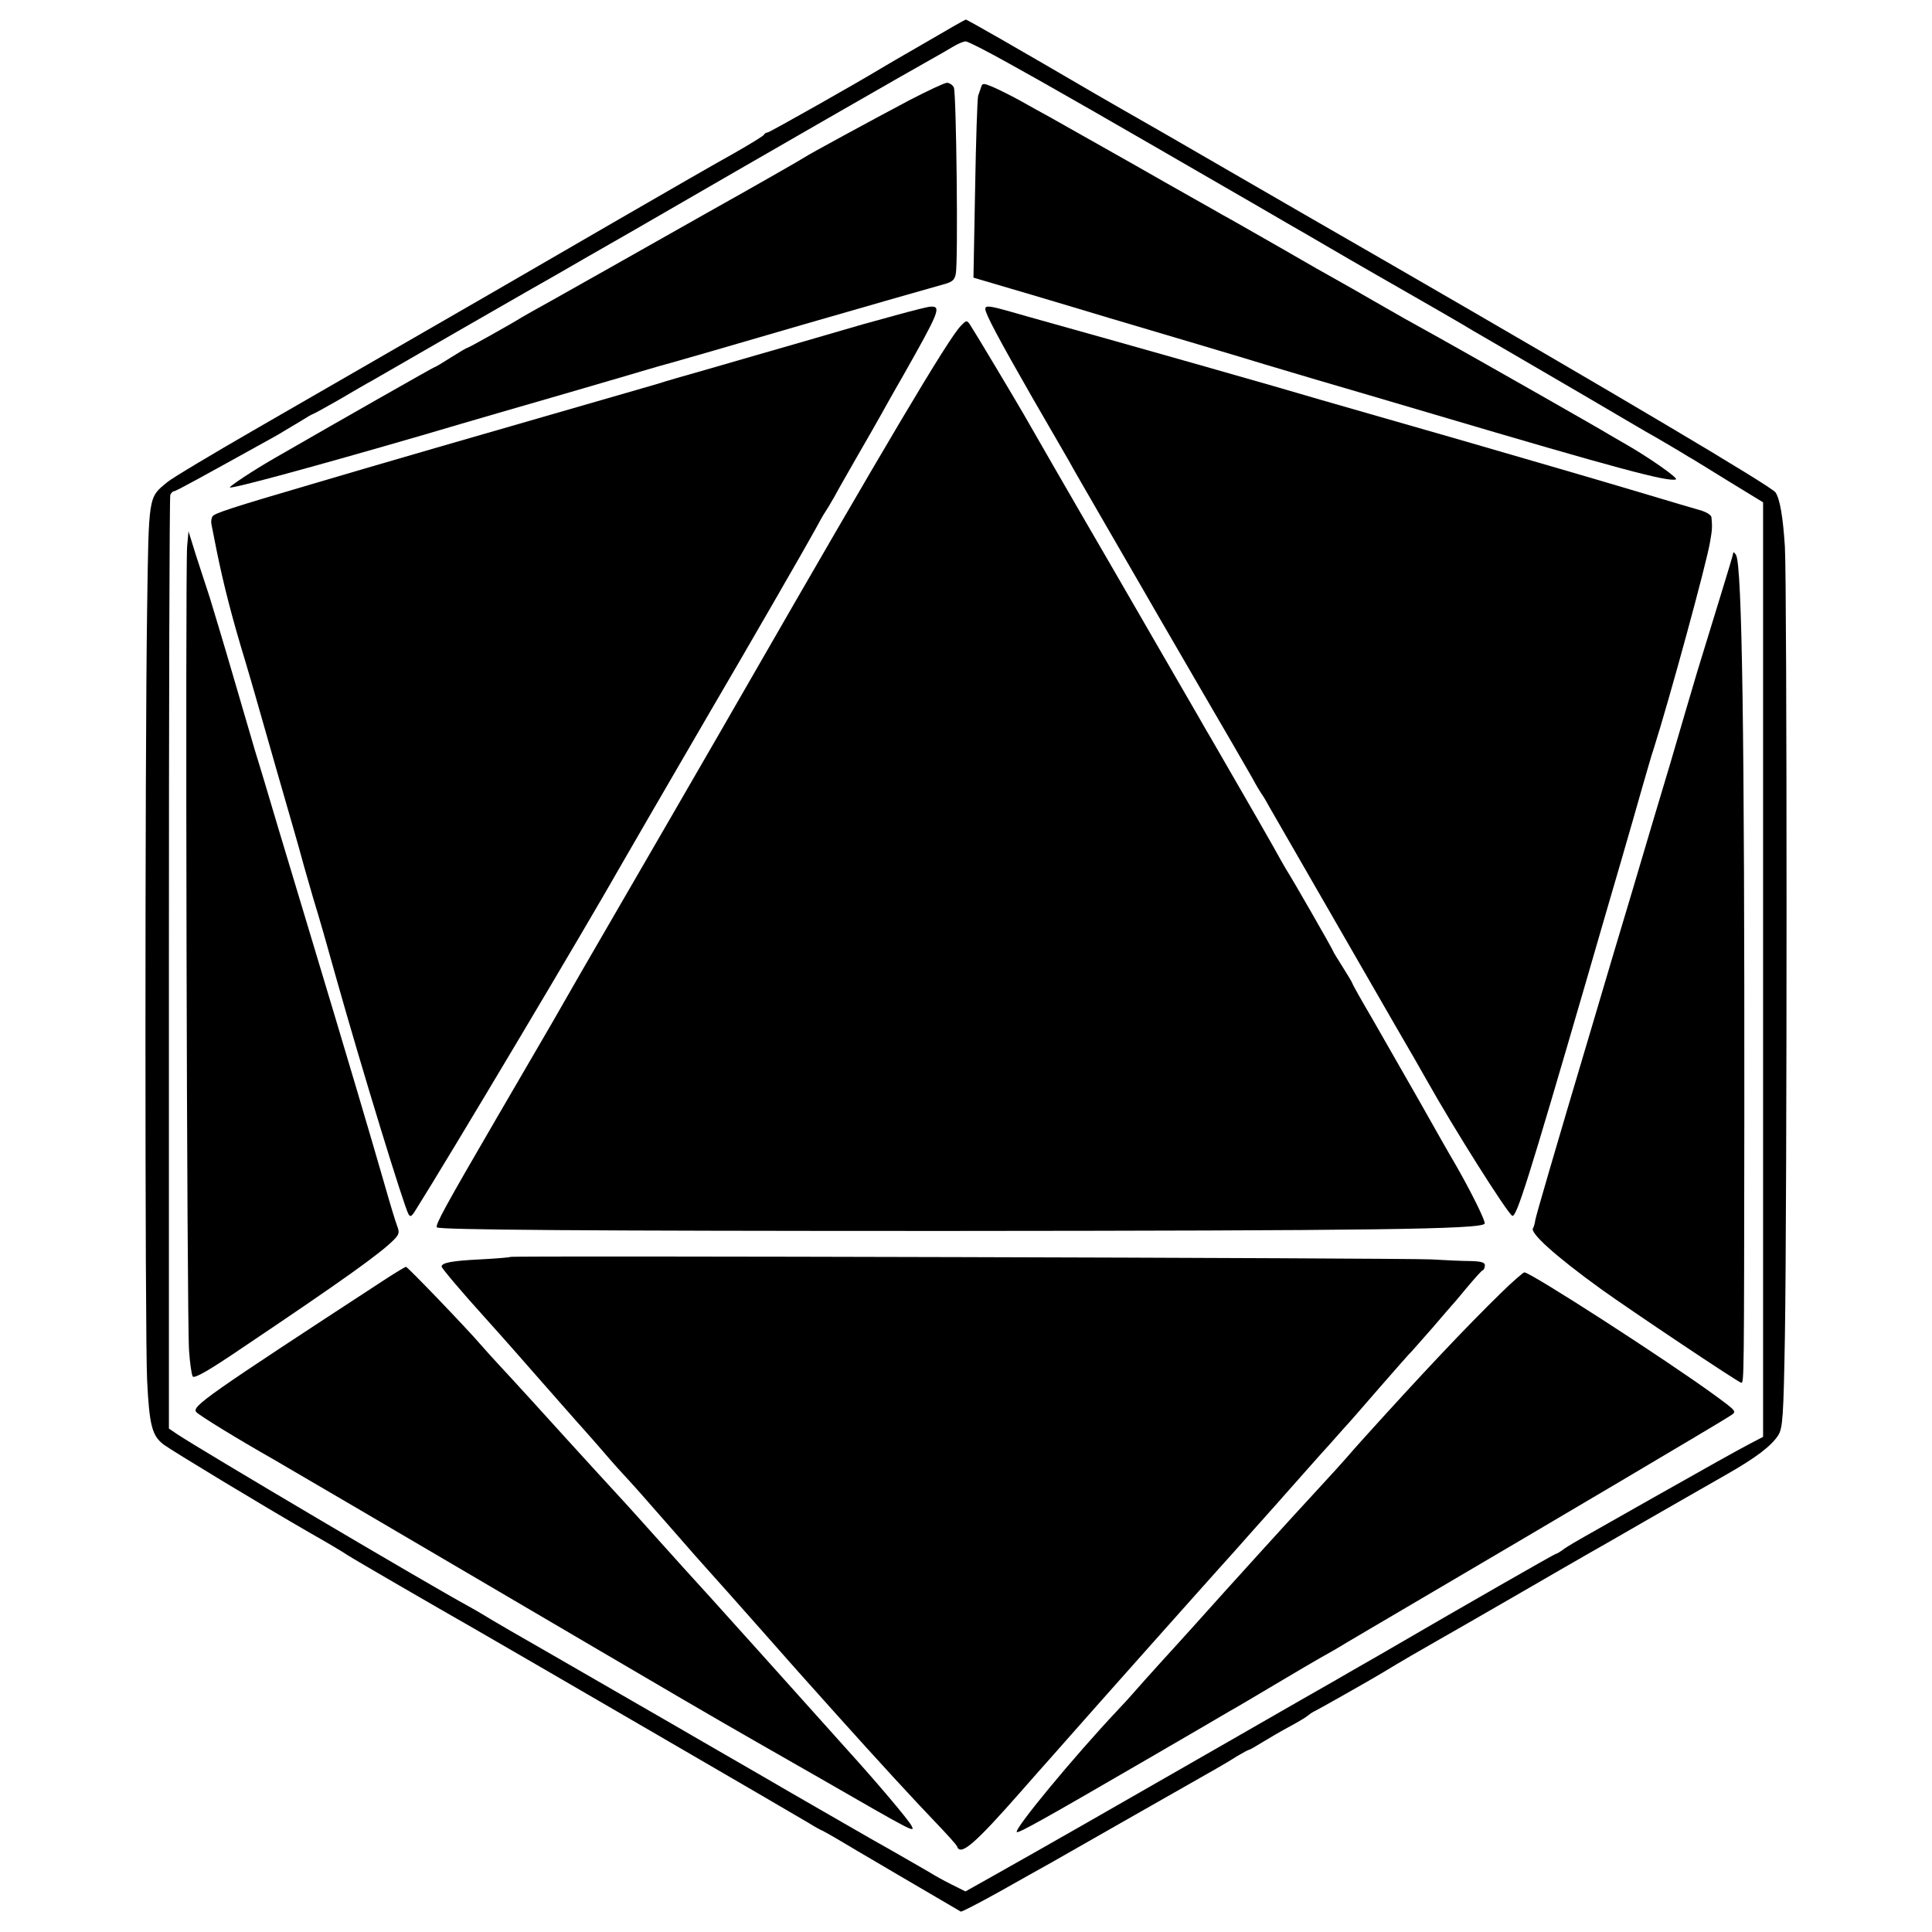
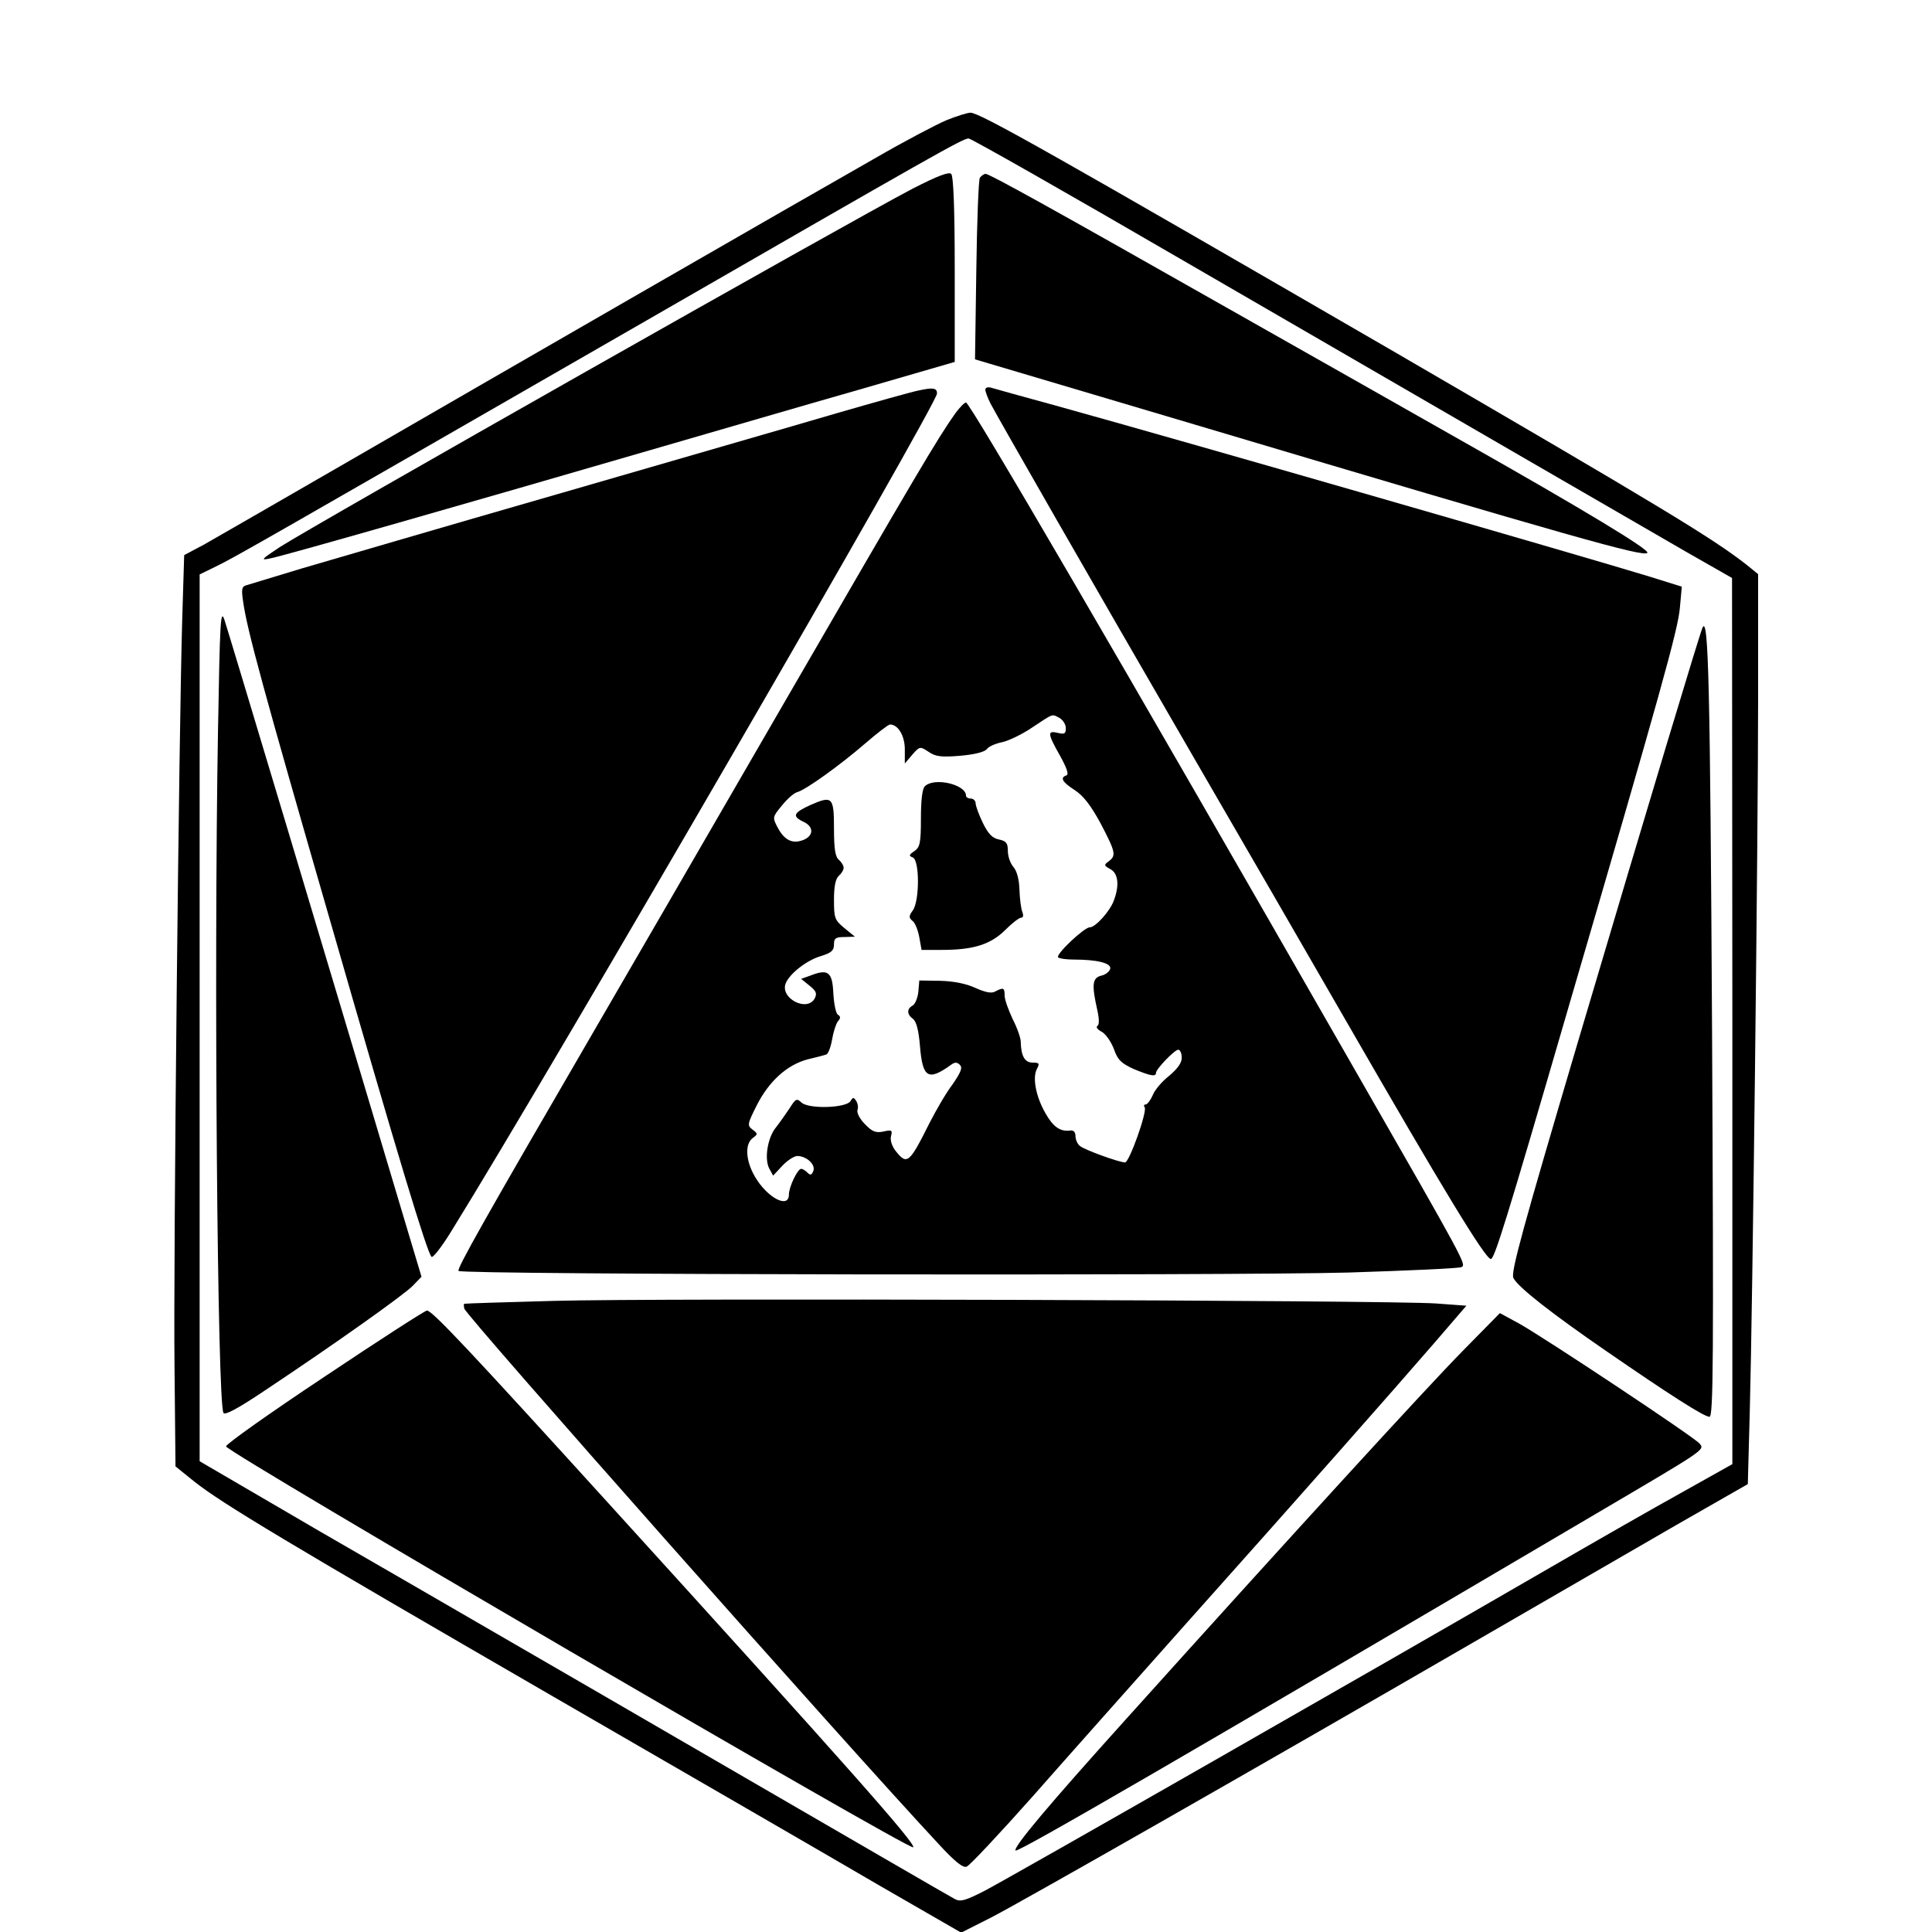
- <svg xmlns="http://www.w3.org/2000/svg" version="1.0" width="700pt" height="700pt" viewBox="0 0 700 700" preserveAspectRatio="xMidYMid meet">
-   <g transform="translate(0,700) scale(0.1,-0.1)" fill="#000000" stroke="none">
-     <path d="M3350 6844 c-80 -46 -152 -88 -160 -93 -77 -47 -402 -231 -409 -231 -5 0 -11 -4 -13 -8 -1 -4 -50 -34 -108 -67 -58 -32 -244 -139 -415 -238 -383 -222 -436 -253 -1309 -756 -165 -95 -314 -184 -330 -198 -69 -57 -67 -43 -73 -465 -8 -532 -8 -2624 0 -2788 8 -165 18 -202 60 -234 33 -24 353 -218 532 -321 55 -31 116 -67 135 -80 28 -18 311 -182 460 -267 115 -66 1181 -685 1210 -703 19 -12 42 -25 50 -28 8 -4 31 -17 50 -28 29 -18 432 -254 451 -265 3 -2 66 31 140 72 74 42 159 89 189 106 30 17 165 94 300 171 135 77 265 151 290 165 25 14 62 36 82 49 21 12 40 23 43 23 3 0 24 12 48 27 23 14 67 40 97 56 30 16 62 35 70 42 8 7 20 14 25 16 9 4 204 114 245 139 57 35 154 91 200 117 30 17 154 88 275 158 121 70 240 139 265 153 25 14 128 73 230 132 102 58 226 130 276 158 107 61 162 103 187 142 16 26 19 64 24 357 8 471 8 2727 0 2862 -7 109 -18 173 -34 197 -17 23 -575 354 -1403 832 -195 112 -470 271 -610 352 -140 81 -273 158 -295 170 -22 12 -92 53 -155 89 -279 163 -467 271 -471 270 -2 0 -69 -38 -149 -85z m304 -73 c78 -43 157 -88 176 -99 81 -45 567 -326 712 -410 86 -50 172 -100 190 -110 18 -11 90 -52 158 -92 69 -40 144 -83 167 -96 58 -33 265 -152 283 -164 8 -5 56 -32 105 -61 50 -29 182 -106 295 -172 113 -66 214 -126 225 -132 11 -6 46 -26 78 -45 32 -19 66 -39 75 -45 10 -5 74 -45 144 -88 l126 -77 0 -1693 0 -1693 -46 -24 c-57 -30 -144 -79 -362 -202 -153 -87 -187 -106 -240 -136 -25 -14 -57 -33 -72 -43 -14 -11 -28 -19 -31 -19 -4 0 -319 -180 -635 -364 -68 -39 -140 -80 -160 -92 -20 -11 -208 -119 -417 -239 -385 -221 -649 -372 -829 -473 l-98 -55 -52 26 c-28 14 -62 33 -76 42 -14 8 -110 64 -215 123 -104 60 -277 159 -383 221 -106 61 -207 120 -225 130 -17 10 -162 94 -322 186 -159 92 -328 189 -375 216 -47 27 -92 54 -100 59 -8 5 -32 19 -52 30 -142 77 -966 564 -1055 623 l-31 21 0 1685 c0 927 2 1691 5 1698 3 7 9 13 13 13 7 0 87 44 372 202 25 15 64 38 87 52 22 14 43 26 45 26 2 0 44 23 93 51 48 28 104 61 123 71 19 11 170 98 335 193 165 95 317 182 337 193 20 12 144 83 275 158 501 290 1020 588 1073 617 30 17 69 39 85 49 17 10 36 18 44 18 8 0 78 -36 155 -79z" />
-     <path d="M3295 6637 c-147 -78 -366 -197 -380 -207 -5 -4 -167 -97 -360 -205 -348 -197 -388 -219 -560 -316 -49 -27 -97 -54 -105 -59 -33 -21 -192 -110 -196 -110 -3 0 -30 -16 -60 -35 -30 -19 -56 -35 -59 -35 -3 0 -327 -184 -582 -331 -73 -42 -164 -102 -160 -105 6 -6 308 76 697 189 179 53 411 120 515 150 105 31 231 67 280 82 50 15 97 28 105 30 8 2 224 64 480 139 256 74 484 139 506 145 34 9 43 16 47 39 9 43 2 655 -7 675 -4 9 -16 17 -25 17 -9 0 -70 -29 -136 -63z" />
-     <path d="M3555 6685 c-3 -8 -8 -23 -11 -32 -3 -10 -8 -162 -11 -338 l-6 -321 214 -63 c118 -35 241 -72 274 -82 33 -10 168 -50 300 -89 132 -39 254 -76 270 -81 17 -5 100 -30 185 -55 85 -25 277 -81 425 -125 659 -195 849 -246 877 -236 12 3 -102 83 -191 133 -18 10 -41 24 -50 29 -30 19 -477 273 -613 349 -114 63 -148 82 -238 134 -52 30 -113 65 -135 77 -22 12 -114 64 -205 117 -91 52 -187 107 -215 122 -27 16 -167 94 -310 176 -143 81 -282 159 -310 175 -27 15 -77 42 -110 61 -33 18 -77 40 -98 49 -33 14 -38 14 -42 0z" />
-     <path d="M3250 5859 c-58 -16 -112 -31 -120 -33 -8 -2 -103 -30 -210 -61 -107 -31 -265 -76 -350 -101 -85 -24 -168 -48 -185 -54 -16 -5 -118 -34 -225 -65 -369 -106 -835 -241 -1030 -299 -290 -85 -354 -106 -360 -117 -4 -6 -6 -19 -4 -28 2 -9 10 -52 19 -96 25 -123 55 -241 105 -405 17 -58 33 -112 35 -120 2 -8 38 -134 80 -280 42 -146 83 -287 90 -315 7 -27 26 -90 40 -140 26 -85 43 -145 85 -295 91 -323 243 -819 260 -849 6 -11 11 -9 23 10 126 200 621 1031 750 1259 17 30 151 261 322 555 132 225 351 605 378 655 16 30 33 60 37 65 4 6 19 30 33 55 13 25 51 90 82 145 32 55 69 120 83 145 14 25 50 90 82 145 133 235 142 256 102 254 -9 0 -64 -14 -122 -30z" />
-     <path d="M3570 5880 c0 -17 52 -114 170 -320 62 -107 122 -211 133 -230 10 -19 70 -123 132 -230 62 -107 122 -211 133 -230 11 -19 99 -172 197 -340 98 -168 189 -325 203 -350 13 -25 28 -49 32 -55 4 -5 17 -26 27 -45 19 -33 248 -431 455 -790 53 -91 106 -183 118 -205 97 -173 289 -477 309 -490 15 -8 59 132 268 850 41 143 98 337 125 430 27 94 63 217 79 275 17 58 34 119 40 135 57 179 193 677 205 752 8 46 8 54 5 88 0 8 -16 18 -33 24 -18 5 -123 36 -233 69 -110 33 -398 117 -640 187 -242 69 -469 135 -505 145 -161 48 -690 198 -1020 290 -19 5 -67 19 -106 30 -81 23 -94 24 -94 10z" />
-     <path d="M3480 5818 c-47 -50 -274 -433 -780 -1313 -34 -60 -505 -874 -593 -1025 -49 -85 -98 -171 -109 -190 -11 -19 -100 -172 -198 -340 -188 -323 -224 -389 -217 -397 10 -9 532 -13 1842 -13 1551 1 1934 6 1954 26 6 6 -51 120 -105 214 -18 30 -77 134 -131 230 -55 96 -132 231 -171 299 -40 68 -72 125 -72 128 0 2 -16 29 -35 59 -19 30 -35 56 -35 58 0 4 -150 266 -170 296 -5 8 -27 47 -48 85 -22 39 -81 142 -132 230 -51 88 -100 174 -110 190 -9 17 -157 271 -327 566 -171 294 -321 555 -335 580 -33 57 -177 298 -193 322 -12 18 -14 17 -35 -5z" />
-     <path d="M678 5020 c-7 -83 -1 -2823 7 -2914 3 -44 9 -85 13 -93 6 -9 57 20 185 107 359 241 497 340 544 388 19 19 21 27 12 50 -6 15 -28 88 -49 162 -49 170 -124 424 -284 955 -70 231 -136 452 -147 490 -12 39 -27 90 -35 115 -7 25 -43 146 -79 270 -36 124 -75 252 -85 285 -11 33 -33 101 -49 150 l-28 90 -5 -55z" />
-     <path d="M6280 4997 c0 -4 -21 -74 -46 -155 -25 -81 -63 -205 -85 -277 -21 -71 -65 -220 -97 -330 -33 -110 -95 -317 -137 -460 -43 -143 -106 -354 -140 -470 -154 -517 -207 -701 -212 -724 -2 -14 -6 -27 -8 -30 -16 -15 79 -101 245 -221 107 -77 500 -340 509 -340 10 0 10 14 11 955 1 1388 -8 2007 -30 2044 -5 9 -10 12 -10 8z" />
-     <path d="M1849 2446 c-2 -2 -51 -6 -109 -9 -101 -5 -140 -12 -140 -26 0 -6 79 -99 149 -176 20 -22 104 -116 186 -210 82 -93 151 -172 154 -175 3 -3 35 -39 71 -80 35 -41 78 -90 95 -108 51 -55 66 -73 175 -197 57 -66 121 -138 141 -160 20 -22 110 -123 200 -225 90 -102 168 -190 174 -196 5 -6 44 -49 85 -95 147 -164 286 -315 360 -392 41 -43 77 -82 78 -88 13 -34 64 10 232 201 41 47 89 101 106 120 17 19 55 62 84 95 29 33 67 76 84 95 17 19 107 120 200 225 93 104 201 226 240 269 39 43 78 87 86 96 8 9 44 50 80 90 36 40 72 81 80 90 34 38 136 154 155 174 11 13 36 40 55 62 20 21 80 91 135 154 55 63 105 120 111 125 5 6 39 44 75 85 35 41 66 77 69 80 3 3 28 32 55 65 28 33 53 62 58 63 4 2 7 10 7 18 0 10 -14 14 -52 15 -29 0 -93 3 -143 6 -108 5 -3331 14 -3336 9z" />
-     <path d="M1390 2361 c-642 -419 -696 -457 -679 -477 10 -12 152 -99 279 -171 35 -20 414 -242 1187 -696 221 -130 422 -247 445 -260 24 -14 181 -104 351 -201 342 -197 344 -198 329 -170 -11 21 -124 155 -232 274 -37 41 -174 194 -305 340 -131 146 -261 290 -289 320 -28 31 -80 89 -116 129 -36 40 -76 85 -90 100 -26 28 -198 216 -215 235 -33 37 -216 238 -252 276 -23 25 -51 56 -63 70 -49 57 -263 280 -269 280 -3 0 -40 -22 -81 -49z" />
-     <path d="M5440 2317 c-128 -125 -285 -291 -507 -537 -17 -19 -41 -46 -52 -59 -11 -13 -60 -67 -109 -120 -77 -83 -308 -337 -451 -497 -25 -28 -78 -86 -118 -130 -39 -43 -81 -90 -93 -104 -12 -14 -40 -45 -64 -70 -157 -167 -372 -427 -362 -438 6 -5 106 51 476 266 146 85 279 162 295 172 17 9 91 53 165 97 74 44 149 88 165 97 17 9 46 26 65 37 19 12 154 91 300 177 436 256 1096 646 1120 663 23 15 23 15 -56 73 -175 128 -668 446 -691 446 -4 0 -42 -33 -83 -73z" />
+ <svg xmlns="http://www.w3.org/2000/svg" version="1.0" width="600pt" height="600pt" viewBox="0 0 600 600" preserveAspectRatio="xMidYMid meet">
+   <g transform="translate(0,600) scale(0.1,-0.1)" fill="#000000" stroke="none">
+     <path d="M2940 5627 c-31 -13 -130 -65 -220 -117 -229 -130 -1187 -682 -1645 -947 -209 -121 -408 -235 -441 -254 l-62 -33 -6 -196 c-10 -329 -28 -1996 -24 -2325 l3 -309 57 -46 c85 -68 292 -192 1118 -670 415 -240 870 -503 1010 -585 l255 -147 95 48 c102 53 842 475 1500 856 223 129 505 292 626 362 l222 127 6 222 c9 331 26 1787 26 2223 l0 381 -37 30 c-105 82 -270 182 -1094 661 -1053 610 -1286 742 -1315 742 -10 0 -44 -11 -74 -23z m743 -441 c921 -534 1388 -804 1554 -900 l142 -81 1 -1376 0 -1376 -157 -88 c-87 -48 -286 -162 -443 -253 -473 -274 -1650 -947 -1724 -985 -57 -29 -73 -34 -90 -25 -12 6 -298 172 -636 368 -338 196 -691 401 -785 455 -93 54 -340 197 -548 317 l-377 220 0 1377 0 1377 53 26 c56 27 153 83 1337 764 889 512 980 564 998 564 8 0 312 -173 675 -384z" />
+     <path d="M2834 5414 c-201 -105 -1858 -1044 -1965 -1113 -59 -39 -61 -42 -29 -35 35 6 612 171 1210 345 173 50 450 131 615 178 l300 87 0 287 c0 191 -4 290 -11 297 -7 7 -42 -6 -120 -46z" />
+     <path d="M3043 5448 c-4 -7 -9 -137 -11 -289 l-4 -275 684 -203 c1185 -353 1391 -411 1404 -398 9 9 -198 134 -571 345 -203 115 -552 313 -775 439 -499 283 -697 393 -709 393 -6 0 -13 -6 -18 -12z" />
+     <path d="M2856 4788 c-22 -4 -139 -37 -260 -72 -122 -36 -511 -148 -866 -251 -355 -102 -712 -207 -795 -231 -82 -25 -158 -48 -168 -51 -16 -4 -18 -11 -12 -51 12 -87 63 -274 269 -987 212 -737 302 -1034 316 -1048 4 -5 32 31 62 80 313 505 1508 2568 1508 2601 0 17 -12 19 -54 10z" />
+     <path d="M3060 4790 c0 -6 7 -25 16 -43 27 -51 314 -552 624 -1087 158 -272 374 -646 480 -830 303 -526 433 -740 450 -740 11 0 48 118 235 761 294 1006 346 1193 352 1261 l6 66 -99 31 c-233 71 -1454 423 -1844 531 -102 28 -193 53 -202 56 -10 3 -18 0 -18 -6z" />
+     <path d="M2968 4718 c-57 -80 -122 -191 -544 -920 -246 -425 -510 -881 -587 -1013 -336 -578 -419 -726 -413 -732 11 -12 2400 -15 2763 -5 188 6 346 13 352 17 15 8 12 14 -327 605 -736 1285 -1200 2080 -1212 2080 -5 0 -19 -15 -32 -32z m323 -948 c10 -6 19 -20 19 -31 0 -18 -4 -20 -25 -15 -33 8 -32 -2 7 -71 21 -38 28 -58 20 -61 -21 -7 -13 -21 26 -46 26 -17 49 -46 80 -103 47 -90 49 -100 25 -118 -15 -11 -15 -13 5 -24 25 -13 29 -51 11 -98 -12 -33 -57 -83 -75 -83 -17 0 -106 -84 -98 -93 4 -4 26 -7 48 -7 73 0 117 -11 114 -28 -2 -9 -14 -19 -28 -22 -28 -7 -30 -28 -12 -108 6 -27 6 -45 0 -48 -5 -4 0 -11 13 -18 12 -6 29 -30 38 -53 12 -35 23 -45 62 -63 51 -21 69 -25 69 -12 0 12 58 72 69 72 6 0 11 -11 11 -25 0 -16 -13 -34 -39 -56 -22 -17 -45 -44 -51 -60 -7 -16 -17 -29 -22 -29 -5 0 -7 -4 -3 -9 8 -14 -48 -171 -61 -171 -18 0 -126 39 -140 51 -8 6 -14 20 -14 31 0 12 -6 19 -17 17 -31 -4 -53 12 -77 55 -29 51 -40 109 -26 136 9 17 8 20 -13 20 -25 0 -36 21 -37 65 0 11 -11 43 -25 70 -13 28 -25 60 -25 73 0 25 -4 26 -29 13 -12 -7 -30 -3 -62 11 -28 13 -67 21 -109 22 l-65 1 -3 -35 c-2 -19 -10 -39 -18 -43 -18 -10 -18 -27 1 -41 11 -8 18 -36 22 -84 8 -99 25 -110 95 -60 13 10 20 10 29 1 9 -9 3 -23 -23 -61 -20 -26 -51 -80 -71 -119 -63 -126 -70 -132 -105 -88 -12 15 -18 34 -15 46 5 19 3 21 -23 15 -24 -5 -35 -1 -58 23 -16 16 -26 36 -23 44 3 8 1 20 -4 28 -8 12 -10 12 -18 -1 -14 -21 -129 -25 -152 -4 -15 14 -18 12 -37 -18 -12 -18 -31 -45 -42 -59 -26 -31 -37 -98 -21 -128 l12 -22 29 31 c15 16 36 30 47 30 29 -1 56 -27 49 -46 -5 -13 -9 -15 -18 -6 -7 7 -15 12 -20 12 -11 0 -38 -56 -38 -80 0 -45 -67 -10 -105 55 -29 49 -33 102 -7 121 16 12 16 13 -1 26 -17 13 -16 17 13 75 38 75 94 126 158 143 26 6 52 13 58 15 6 2 14 23 18 46 4 24 12 49 18 57 9 10 9 15 0 21 -6 3 -12 33 -14 66 -3 67 -16 77 -72 55 l-28 -10 26 -21 c21 -17 24 -24 16 -40 -24 -43 -108 1 -90 47 12 30 65 72 110 85 32 10 40 17 40 36 0 19 5 23 33 23 l32 1 -33 27 c-30 25 -32 31 -32 88 0 42 5 65 15 74 8 7 15 18 15 25 0 7 -7 18 -15 25 -11 9 -15 34 -15 97 0 98 -5 103 -73 73 -53 -24 -58 -35 -22 -52 37 -17 31 -50 -11 -60 -28 -7 -51 7 -70 44 -15 29 -15 31 14 66 16 20 37 39 48 42 26 7 131 82 212 152 37 32 71 58 76 58 25 0 46 -35 46 -77 l0 -44 23 27 c23 26 24 27 51 9 22 -15 40 -17 99 -12 45 4 76 12 82 21 6 8 27 17 47 21 19 4 62 24 94 46 68 45 60 42 85 29z" />
+     <path d="M2872 3558 c-8 -8 -12 -45 -12 -99 0 -77 -3 -90 -20 -102 -18 -12 -18 -15 -5 -20 21 -9 21 -134 0 -164 -13 -18 -13 -23 -1 -33 8 -6 17 -29 21 -51 l7 -39 64 0 c97 0 151 17 196 62 21 21 43 38 49 38 7 0 8 7 4 18 -4 9 -8 40 -9 69 -1 33 -8 58 -19 71 -9 10 -17 32 -17 49 0 25 -5 31 -28 36 -20 4 -33 17 -50 52 -12 25 -22 52 -22 60 0 8 -7 15 -15 15 -8 0 -15 4 -15 9 0 35 -99 58 -128 29z" />
+     <path d="M677 3730 c-13 -742 -2 -2087 17 -2118 5 -8 47 15 129 70 218 145 432 297 459 325 l27 28 -39 130 c-250 838 -562 1878 -573 1910 -12 35 -14 0 -20 -345z" />
+     <path d="M5287 4050 c-10 -24 -157 -511 -387 -1287 -171 -578 -209 -716 -200 -732 14 -28 117 -109 290 -228 193 -133 302 -203 319 -203 12 0 13 180 8 1188 -6 1083 -11 1306 -30 1262z" />
+     <path d="M1720 1960 c-151 -4 -276 -8 -278 -9 -2 0 -2 -7 0 -15 5 -22 1186 -1355 1475 -1665 48 -52 74 -73 85 -68 9 3 101 101 205 218 103 117 321 362 483 544 352 394 629 708 765 865 l99 115 -95 7 c-145 10 -2428 17 -2739 8z" />
+     <path d="M1007 1724 c-170 -113 -307 -210 -305 -216 7 -21 2124 -1256 2134 -1245 10 10 -212 260 -936 1057 -444 489 -558 610 -574 610 -6 0 -150 -93 -319 -206z" />
+     <path d="M4542 1804 c-112 -114 -515 -554 -1046 -1144 -237 -263 -351 -398 -342 -407 7 -7 531 297 1801 1045 343 202 340 199 323 219 -15 19 -482 329 -561 373 l-59 32 -116 -118z" />
  </g>
</svg>
